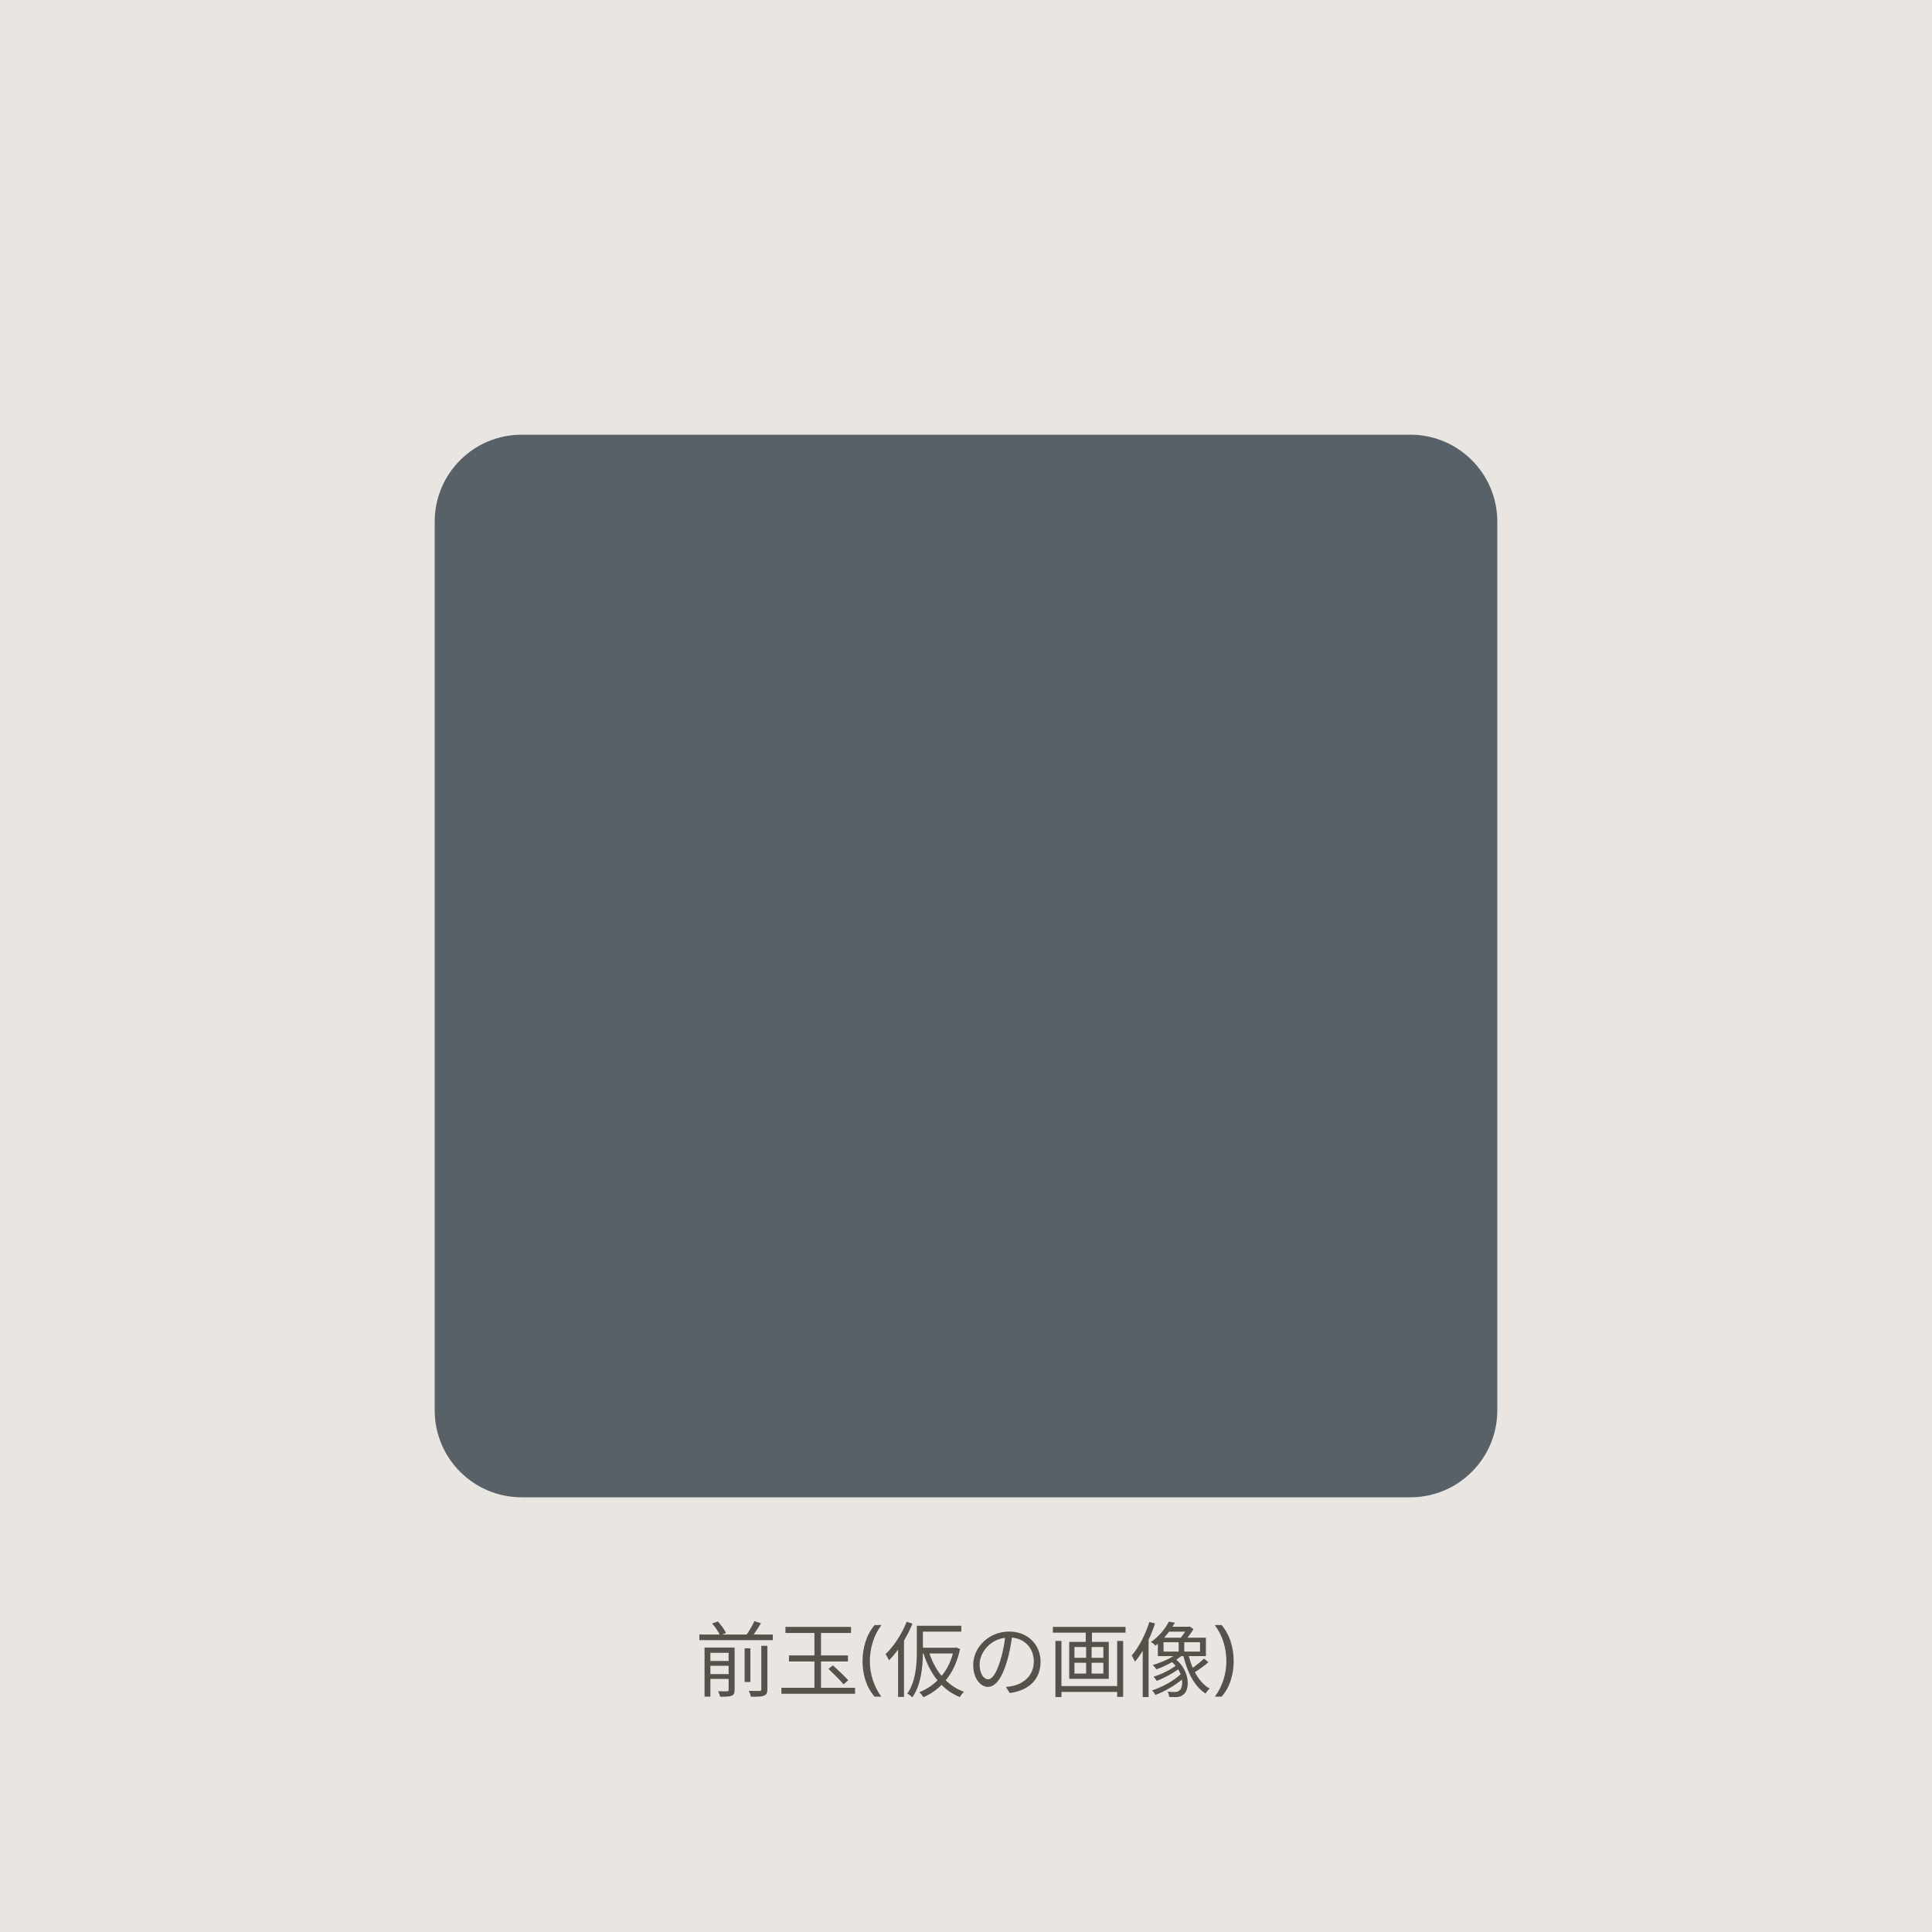
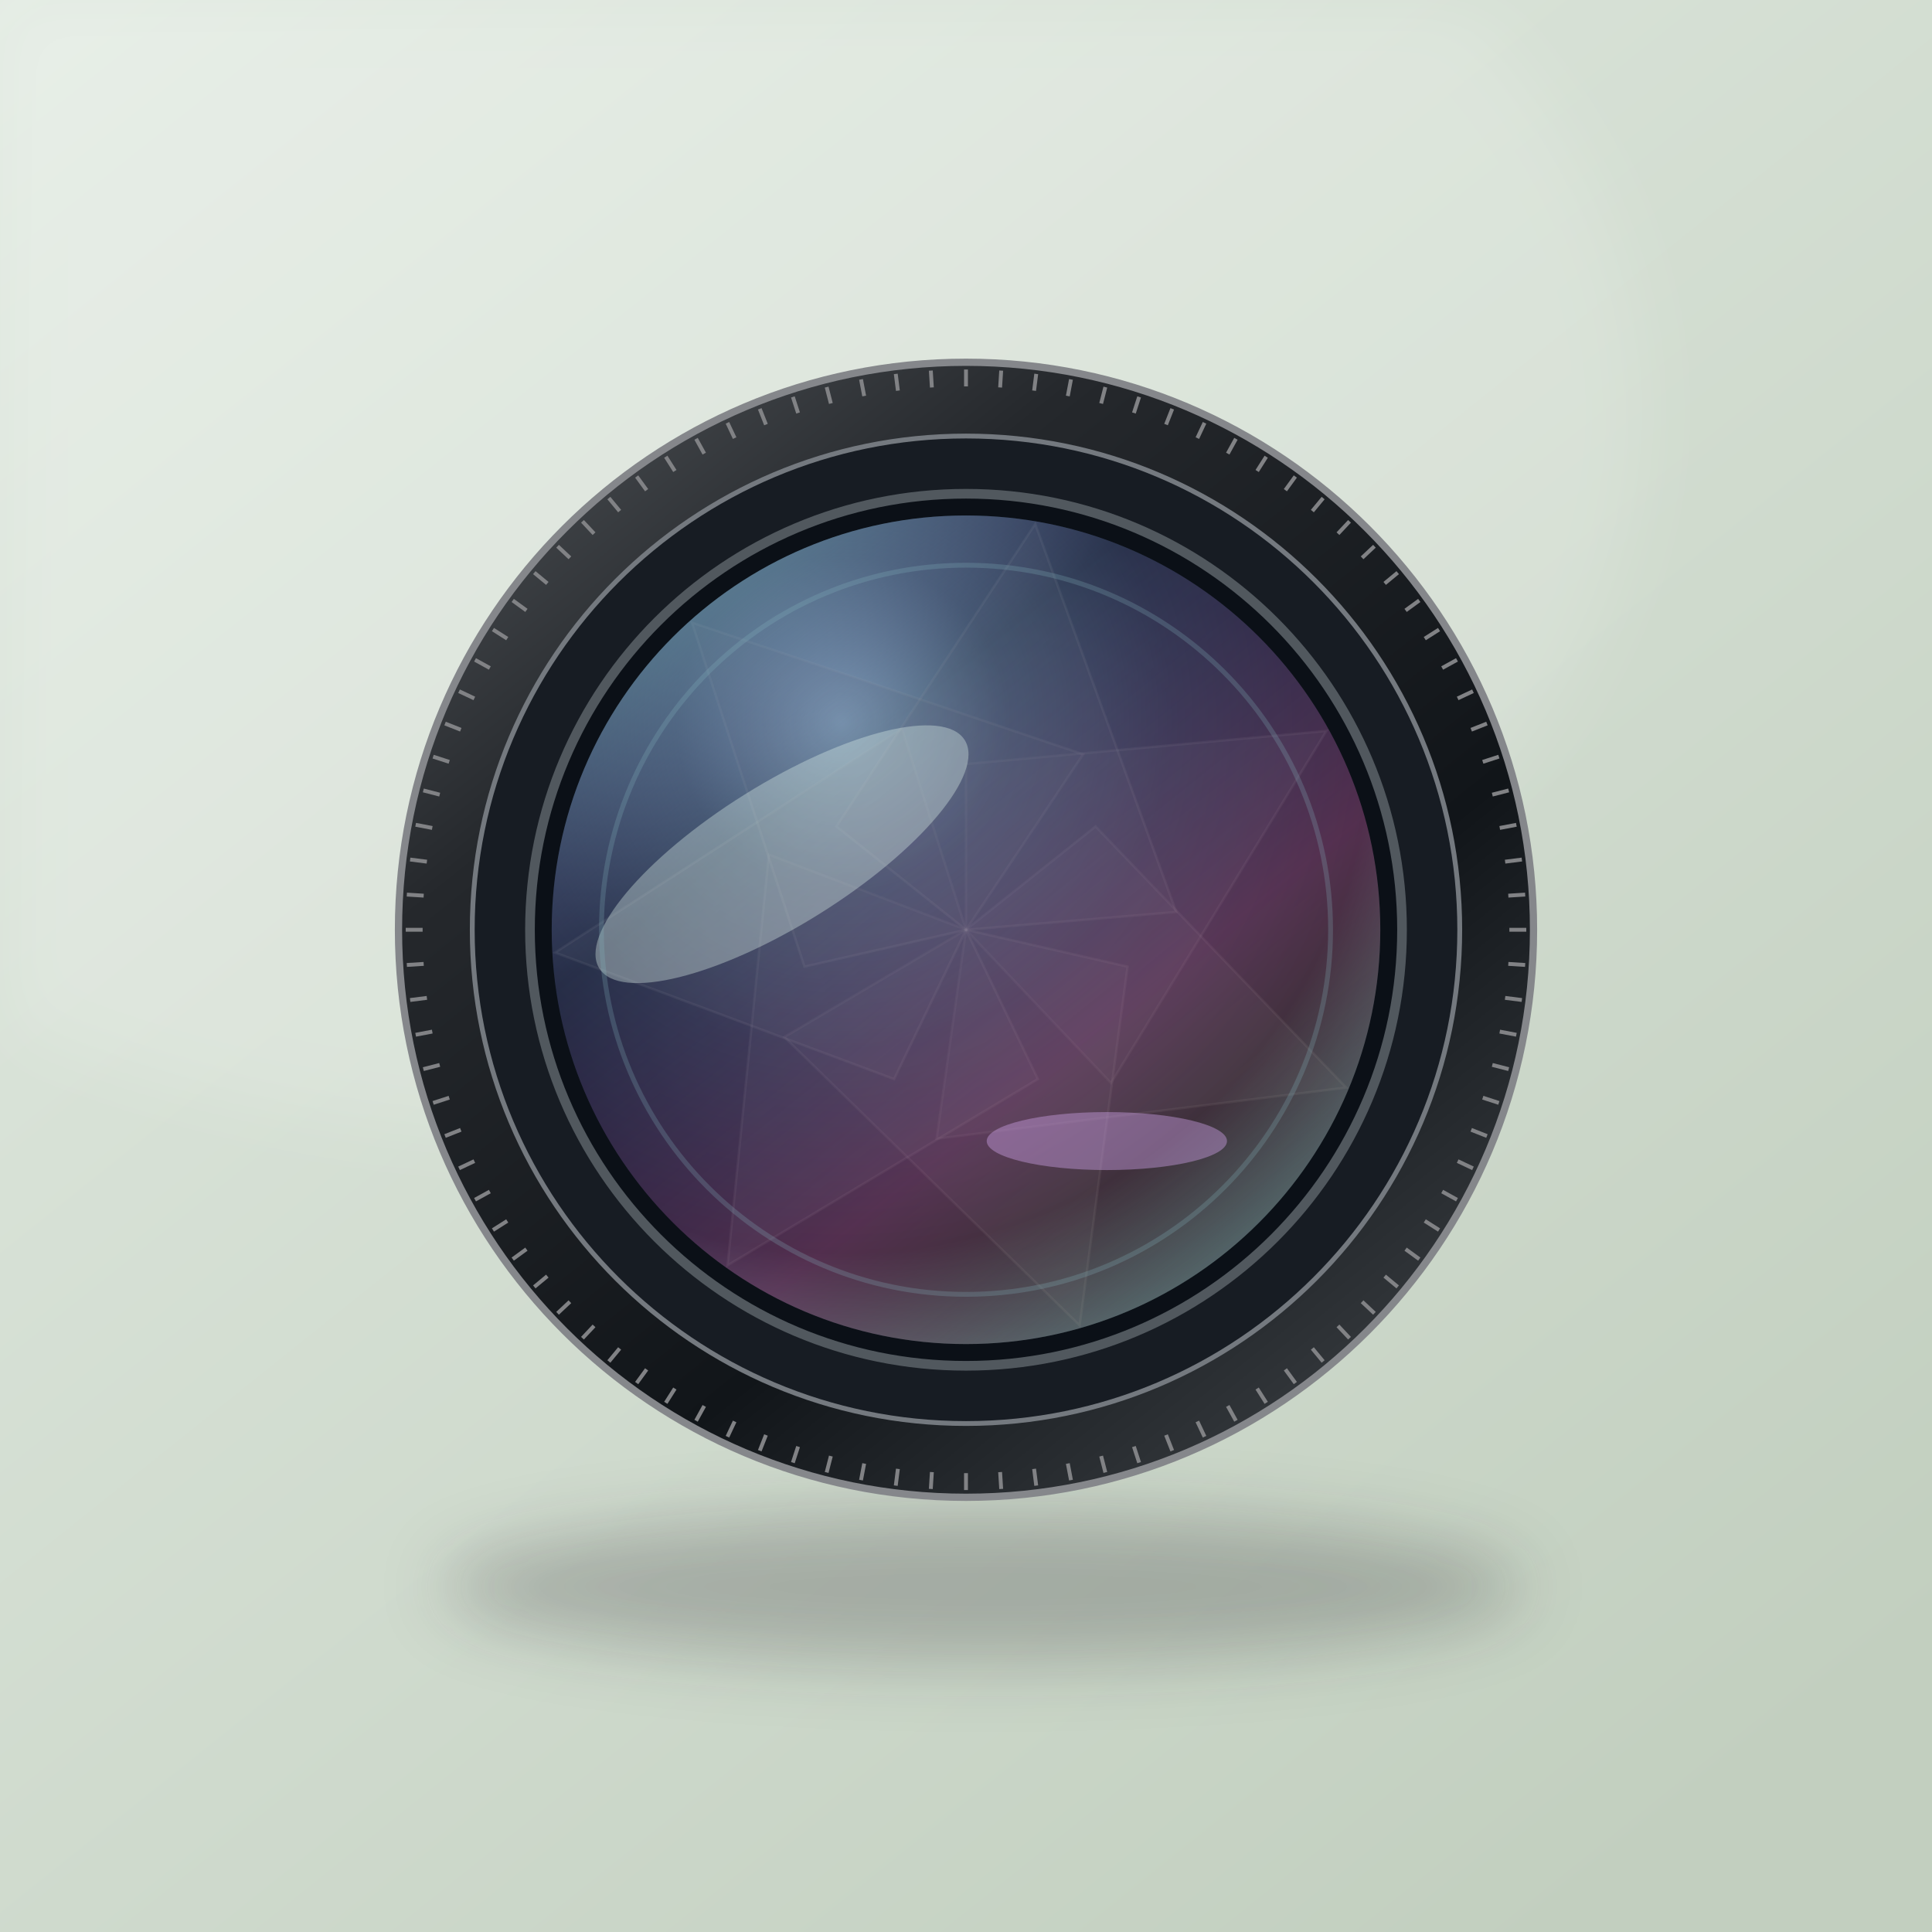
- <svg xmlns="http://www.w3.org/2000/svg" viewBox="0 0 800 800" role="img" aria-label="前玉(仮の画像)">
-   <rect width="800" height="800" fill="#e9e6e1" />
-   <rect x="180" y="180" width="440" height="440" rx="36" fill="#3e4a52" opacity=".85" />
-   <text x="400" y="700" font-family="sans-serif" font-size="34" text-anchor="middle" fill="#55514b">前玉(仮の画像)</text>
+ <svg xmlns="http://www.w3.org/2000/svg" width="800" height="800" viewBox="0 0 800 800" role="img" aria-labelledby="title">
+   <defs>
+     <linearGradient id="bg" x2=".8" y2="1">
+       <stop stop-color="#e4ece4" />
+       <stop offset="1" stop-color="#c2cfbf" />
+     </linearGradient>
+     <linearGradient id="steel" x1="0" y1="0" x2="1" y2=".65">
+       <stop stop-color="#5d636a" />
+       <stop offset=".19" stop-color="#f0f2f3" />
+       <stop offset=".35" stop-color="#a3aab0" />
+       <stop offset=".49" stop-color="#f8f9f8" />
+       <stop offset=".65" stop-color="#707880" />
+       <stop offset=".83" stop-color="#d5d8d9" />
+       <stop offset="1" stop-color="#555d65" />
+     </linearGradient>
+     <linearGradient id="black" x2=".8" y2="1">
+       <stop stop-color="#53575b" />
+       <stop offset=".3" stop-color="#25282c" />
+       <stop offset=".7" stop-color="#111519" />
+       <stop offset="1" stop-color="#383c40" />
+     </linearGradient>
+     <linearGradient id="leather" x2=".85" y2="1">
+       <stop stop-color="#45434a" />
+       <stop offset=".35" stop-color="#25242b" />
+       <stop offset=".7" stop-color="#17171d" />
+       <stop offset="1" stop-color="#333139" />
+     </linearGradient>
+     <linearGradient id="gold" x2=".8" y2="1">
+       <stop stop-color="#8a7042" />
+       <stop offset=".25" stop-color="#f6e7b8" />
+       <stop offset=".45" stop-color="#ba9a5e" />
+       <stop offset=".6" stop-color="#f3e7c6" />
+       <stop offset="1" stop-color="#7a5f36" />
+     </linearGradient>
+     <radialGradient id="glass" cx=".35" cy=".25" r=".8">
+       <stop stop-color="#769eac" />
+       <stop offset=".25" stop-color="#35505d" />
+       <stop offset=".5" stop-color="#192936" />
+       <stop offset=".8" stop-color="#090f1b" />
+       <stop offset="1" stop-color="#3c5965" />
+     </radialGradient>
+     <linearGradient id="coating" x2=".8" y2="1">
+       <stop stop-color="#7cdbc8" stop-opacity=".7" />
+       <stop offset=".35" stop-color="#8a6cce" stop-opacity=".15" />
+       <stop offset=".7" stop-color="#c05d9a" stop-opacity=".4" />
+       <stop offset="1" stop-color="#dbc284" stop-opacity=".1" />
+     </linearGradient>
+     <linearGradient id="glint" x2="1" y2="1">
+       <stop stop-color="#ffffff" stop-opacity=".6" />
+       <stop offset=".45" stop-color="#ffffff" stop-opacity=".03" />
+       <stop offset="1" stop-color="#ffffff" stop-opacity=".12" />
+     </linearGradient>
+     <linearGradient id="foil" x2="1" y2=".75">
+       <stop stop-color="#adaddc" />
+       <stop offset=".17" stop-color="#a9e1df" />
+       <stop offset=".33" stop-color="#e6e5a6" />
+       <stop offset=".5" stop-color="#e4a6c4" />
+       <stop offset=".68" stop-color="#a2b9ec" />
+       <stop offset=".85" stop-color="#95d9cb" />
+       <stop offset="1" stop-color="#e6c598" />
+     </linearGradient>
+     <linearGradient id="blue" x2="1" y2="1">
+       <stop stop-color="#193252" />
+       <stop offset=".5" stop-color="#437f9d" />
+       <stop offset="1" stop-color="#152a51" />
+     </linearGradient>
+     <linearGradient id="armor" x2="1" y2=".6">
+       <stop stop-color="#b2d0cf" />
+       <stop offset=".2" stop-color="#627f85" />
+       <stop offset=".55" stop-color="#294953" />
+       <stop offset=".8" stop-color="#61858a" />
+       <stop offset="1" stop-color="#193a46" />
+     </linearGradient>
+     <linearGradient id="cape" x2="1" y2=".3">
+       <stop stop-color="#4a344b" />
+       <stop offset=".3" stop-color="#8e6976" />
+       <stop offset=".5" stop-color="#4d354d" />
+       <stop offset=".75" stop-color="#a27b86" />
+       <stop offset="1" stop-color="#4d3448" />
+     </linearGradient>
+     <linearGradient id="skin" x2="1" y2=".3">
+       <stop stop-color="#f3cdb2" />
+       <stop offset=".5" stop-color="#c8937e" />
+       <stop offset="1" stop-color="#825a54" />
+     </linearGradient>
+     <filter id="blur" x="-.5" y="-.8" width="2" height="2.6">
+       <feGaussianBlur stdDeviation="14" />
+     </filter>
+     <filter id="grain">
+       <feTurbulence type="fractalNoise" baseFrequency=".65" numOctaves="3" seed="12" result="noise" />
+       <feColorMatrix in="noise" type="saturate" values="0" />
+       <feComposite in2="SourceGraphic" operator="in" />
+       <feBlend in="SourceGraphic" mode="soft-light" />
+     </filter>
+     <pattern id="pebble" width="9" height="8" patternUnits="userSpaceOnUse">
+       <path d="M1 2q2-2 4 0M4 6q2-2 4 0" fill="none" stroke="#b4a5ac" stroke-opacity=".14" stroke-width=".7" />
+     </pattern>
+     <pattern id="weave" width="7" height="7" patternUnits="userSpaceOnUse">
+       <path d="M0 0L7 7M0 7L7 0" stroke="#d3c3b5" stroke-opacity=".14" stroke-width=".7" />
+     </pattern>
+   </defs>
+   <rect x="0" y="0" width="800" height="800" rx="0" fill="url(#bg)" />
+   <ellipse cx="240" cy="170" rx="440" ry="300" fill="#fff" opacity=".15" filter="url(#blur)" />
+   <ellipse cx="407" cy="657" rx="224" ry="31" fill="#25222b" opacity=".24" filter="url(#blur)" />
+   <g transform="">
+     <circle cx="400" cy="385" r="235" fill="url(#black)" stroke="#85878b" stroke-width="3" />
+     <path d="M400.00 153.00L400.00 160.00" fill="none" stroke="#818285" stroke-width="1.6" />
+     <path d="M414.57 153.46L414.13 160.44" fill="none" stroke="#818285" stroke-width="1.6" />
+     <path d="M429.08 154.83L428.20 161.77" fill="none" stroke="#818285" stroke-width="1.6" />
+     <path d="M443.47 157.11L442.16 163.99" fill="none" stroke="#818285" stroke-width="1.6" />
+     <path d="M457.70 160.29L455.96 167.07" fill="none" stroke="#818285" stroke-width="1.6" />
+     <path d="M471.69 164.35L469.53 171.01" fill="none" stroke="#818285" stroke-width="1.6" />
+     <path d="M485.40 169.29L482.83 175.80" fill="none" stroke="#818285" stroke-width="1.6" />
+     <path d="M498.78 175.08L495.80 181.41" fill="none" stroke="#818285" stroke-width="1.6" />
+     <path d="M511.77 181.70L508.39 187.83" fill="none" stroke="#818285" stroke-width="1.6" />
+     <path d="M524.31 189.12L520.56 195.03" fill="none" stroke="#818285" stroke-width="1.6" />
+     <path d="M536.37 197.31L532.25 202.97" fill="none" stroke="#818285" stroke-width="1.6" />
+     <path d="M547.88 206.24L543.42 211.63" fill="none" stroke="#818285" stroke-width="1.6" />
+     <path d="M558.81 215.88L554.02 220.98" fill="none" stroke="#818285" stroke-width="1.6" />
+     <path d="M569.12 226.19L564.02 230.98" fill="none" stroke="#818285" stroke-width="1.6" />
+     <path d="M578.76 237.12L573.37 241.58" fill="none" stroke="#818285" stroke-width="1.6" />
+     <path d="M587.69 248.63L582.03 252.75" fill="none" stroke="#818285" stroke-width="1.6" />
+     <path d="M595.88 260.69L589.97 264.44" fill="none" stroke="#818285" stroke-width="1.6" />
+     <path d="M603.30 273.23L597.17 276.61" fill="none" stroke="#818285" stroke-width="1.6" />
+     <path d="M609.92 286.22L603.59 289.20" fill="none" stroke="#818285" stroke-width="1.6" />
+     <path d="M615.71 299.60L609.20 302.17" fill="none" stroke="#818285" stroke-width="1.6" />
+     <path d="M620.65 313.31L613.99 315.47" fill="none" stroke="#818285" stroke-width="1.6" />
+     <path d="M624.71 327.30L617.93 329.04" fill="none" stroke="#818285" stroke-width="1.6" />
+     <path d="M627.89 341.53L621.01 342.84" fill="none" stroke="#818285" stroke-width="1.6" />
+     <path d="M630.17 355.92L623.23 356.80" fill="none" stroke="#818285" stroke-width="1.6" />
+     <path d="M631.54 370.43L624.56 370.87" fill="none" stroke="#818285" stroke-width="1.6" />
+     <path d="M632.00 385.00L625.00 385.00" fill="none" stroke="#818285" stroke-width="1.6" />
+     <path d="M631.54 399.57L624.56 399.13" fill="none" stroke="#818285" stroke-width="1.6" />
+     <path d="M630.17 414.08L623.23 413.20" fill="none" stroke="#818285" stroke-width="1.6" />
+     <path d="M627.89 428.47L621.01 427.16" fill="none" stroke="#818285" stroke-width="1.6" />
+     <path d="M624.71 442.70L617.93 440.96" fill="none" stroke="#818285" stroke-width="1.6" />
+     <path d="M620.65 456.69L613.99 454.53" fill="none" stroke="#818285" stroke-width="1.6" />
+     <path d="M615.71 470.40L609.20 467.83" fill="none" stroke="#818285" stroke-width="1.6" />
+     <path d="M609.92 483.78L603.59 480.80" fill="none" stroke="#818285" stroke-width="1.6" />
+     <path d="M603.30 496.77L597.17 493.39" fill="none" stroke="#818285" stroke-width="1.6" />
+     <path d="M595.88 509.31L589.97 505.56" fill="none" stroke="#818285" stroke-width="1.6" />
+     <path d="M587.69 521.37L582.03 517.25" fill="none" stroke="#818285" stroke-width="1.6" />
+     <path d="M578.76 532.88L573.37 528.42" fill="none" stroke="#818285" stroke-width="1.6" />
+     <path d="M569.12 543.81L564.02 539.02" fill="none" stroke="#818285" stroke-width="1.6" />
+     <path d="M558.81 554.12L554.02 549.02" fill="none" stroke="#818285" stroke-width="1.6" />
+     <path d="M547.88 563.76L543.42 558.37" fill="none" stroke="#818285" stroke-width="1.6" />
+     <path d="M536.37 572.69L532.25 567.03" fill="none" stroke="#818285" stroke-width="1.6" />
+     <path d="M524.31 580.88L520.56 574.97" fill="none" stroke="#818285" stroke-width="1.6" />
+     <path d="M511.77 588.30L508.39 582.17" fill="none" stroke="#818285" stroke-width="1.6" />
+     <path d="M498.78 594.92L495.80 588.59" fill="none" stroke="#818285" stroke-width="1.6" />
+     <path d="M485.40 600.71L482.83 594.20" fill="none" stroke="#818285" stroke-width="1.6" />
+     <path d="M471.69 605.65L469.53 598.99" fill="none" stroke="#818285" stroke-width="1.6" />
+     <path d="M457.70 609.71L455.96 602.93" fill="none" stroke="#818285" stroke-width="1.6" />
+     <path d="M443.47 612.89L442.16 606.01" fill="none" stroke="#818285" stroke-width="1.6" />
+     <path d="M429.08 615.17L428.20 608.23" fill="none" stroke="#818285" stroke-width="1.6" />
+     <path d="M414.57 616.54L414.13 609.56" fill="none" stroke="#818285" stroke-width="1.6" />
+     <path d="M400.00 617.00L400.00 610.00" fill="none" stroke="#818285" stroke-width="1.6" />
+     <path d="M385.43 616.54L385.87 609.56" fill="none" stroke="#818285" stroke-width="1.6" />
+     <path d="M370.92 615.17L371.80 608.23" fill="none" stroke="#818285" stroke-width="1.6" />
+     <path d="M356.53 612.89L357.84 606.01" fill="none" stroke="#818285" stroke-width="1.6" />
+     <path d="M342.30 609.71L344.04 602.93" fill="none" stroke="#818285" stroke-width="1.6" />
+     <path d="M328.31 605.65L330.47 598.99" fill="none" stroke="#818285" stroke-width="1.6" />
+     <path d="M314.60 600.71L317.17 594.20" fill="none" stroke="#818285" stroke-width="1.6" />
+     <path d="M301.22 594.92L304.20 588.59" fill="none" stroke="#818285" stroke-width="1.6" />
+     <path d="M288.23 588.30L291.61 582.17" fill="none" stroke="#818285" stroke-width="1.6" />
+     <path d="M275.69 580.88L279.44 574.97" fill="none" stroke="#818285" stroke-width="1.6" />
+     <path d="M263.63 572.69L267.75 567.03" fill="none" stroke="#818285" stroke-width="1.6" />
+     <path d="M252.12 563.76L256.58 558.37" fill="none" stroke="#818285" stroke-width="1.6" />
+     <path d="M241.19 554.12L245.98 549.02" fill="none" stroke="#818285" stroke-width="1.6" />
+     <path d="M230.88 543.81L235.98 539.02" fill="none" stroke="#818285" stroke-width="1.6" />
+     <path d="M221.24 532.88L226.63 528.42" fill="none" stroke="#818285" stroke-width="1.6" />
+     <path d="M212.31 521.37L217.97 517.25" fill="none" stroke="#818285" stroke-width="1.6" />
+     <path d="M204.12 509.31L210.03 505.56" fill="none" stroke="#818285" stroke-width="1.6" />
+     <path d="M196.70 496.77L202.83 493.39" fill="none" stroke="#818285" stroke-width="1.6" />
+     <path d="M190.08 483.78L196.41 480.80" fill="none" stroke="#818285" stroke-width="1.6" />
+     <path d="M184.29 470.40L190.80 467.83" fill="none" stroke="#818285" stroke-width="1.6" />
+     <path d="M179.35 456.69L186.01 454.53" fill="none" stroke="#818285" stroke-width="1.6" />
+     <path d="M175.29 442.70L182.07 440.96" fill="none" stroke="#818285" stroke-width="1.6" />
+     <path d="M172.11 428.47L178.99 427.16" fill="none" stroke="#818285" stroke-width="1.6" />
+     <path d="M169.83 414.08L176.77 413.20" fill="none" stroke="#818285" stroke-width="1.6" />
+     <path d="M168.46 399.57L175.44 399.13" fill="none" stroke="#818285" stroke-width="1.6" />
+     <path d="M168.00 385.00L175.00 385.00" fill="none" stroke="#818285" stroke-width="1.6" />
+     <path d="M168.46 370.43L175.44 370.87" fill="none" stroke="#818285" stroke-width="1.6" />
+     <path d="M169.83 355.92L176.77 356.80" fill="none" stroke="#818285" stroke-width="1.6" />
+     <path d="M172.11 341.53L178.99 342.84" fill="none" stroke="#818285" stroke-width="1.6" />
+     <path d="M175.29 327.30L182.07 329.04" fill="none" stroke="#818285" stroke-width="1.6" />
+     <path d="M179.35 313.31L186.01 315.47" fill="none" stroke="#818285" stroke-width="1.6" />
+     <path d="M184.29 299.60L190.80 302.17" fill="none" stroke="#818285" stroke-width="1.6" />
+     <path d="M190.08 286.22L196.41 289.20" fill="none" stroke="#818285" stroke-width="1.6" />
+     <path d="M196.70 273.23L202.83 276.61" fill="none" stroke="#818285" stroke-width="1.6" />
+     <path d="M204.12 260.69L210.03 264.44" fill="none" stroke="#818285" stroke-width="1.6" />
+     <path d="M212.31 248.63L217.97 252.75" fill="none" stroke="#818285" stroke-width="1.6" />
+     <path d="M221.24 237.12L226.63 241.58" fill="none" stroke="#818285" stroke-width="1.6" />
+     <path d="M230.88 226.19L235.98 230.98" fill="none" stroke="#818285" stroke-width="1.6" />
+     <path d="M241.19 215.88L245.98 220.98" fill="none" stroke="#818285" stroke-width="1.6" />
+     <path d="M252.12 206.24L256.58 211.63" fill="none" stroke="#818285" stroke-width="1.6" />
+     <path d="M263.63 197.31L267.75 202.97" fill="none" stroke="#818285" stroke-width="1.6" />
+     <path d="M275.69 189.12L279.44 195.03" fill="none" stroke="#818285" stroke-width="1.6" />
+     <path d="M288.23 181.70L291.61 187.83" fill="none" stroke="#818285" stroke-width="1.6" />
+     <path d="M301.22 175.08L304.20 181.41" fill="none" stroke="#818285" stroke-width="1.6" />
+     <path d="M314.60 169.29L317.17 175.80" fill="none" stroke="#818285" stroke-width="1.6" />
+     <path d="M328.31 164.35L330.47 171.01" fill="none" stroke="#818285" stroke-width="1.6" />
+     <path d="M342.30 160.29L344.04 167.07" fill="none" stroke="#818285" stroke-width="1.6" />
+     <path d="M356.53 157.11L357.84 163.99" fill="none" stroke="#818285" stroke-width="1.6" />
+     <path d="M370.92 154.83L371.80 161.77" fill="none" stroke="#818285" stroke-width="1.6" />
+     <path d="M385.43 153.46L385.87 160.44" fill="none" stroke="#818285" stroke-width="1.6" />
+     <circle cx="400" cy="385" r="204.45" fill="#171c23" stroke="#74797f" stroke-width="2" />
+     <circle cx="400" cy="385" r="180.55" fill="#0b1017" stroke="#51585e" stroke-width="4" />
+     <circle cx="400" cy="385" r="171.55" fill="url(#glass)" />
+     <g transform="rotate(0 400 385)">
+       <path d="M400 316.38L549.248 302.656L460.043 448.474L400 385Z" fill="#536069" fill-opacity=".14" stroke="#a9b0a9" stroke-opacity=".1" />
+     </g>
+     <g transform="rotate(51.42857 400 385)">
+       <path d="M400 316.38L549.248 302.656L460.043 448.474L400 385Z" fill="#536069" fill-opacity=".14" stroke="#a9b0a9" stroke-opacity=".1" />
+     </g>
+     <g transform="rotate(102.8571 400 385)">
+       <path d="M400 316.38L549.248 302.656L460.043 448.474L400 385Z" fill="#536069" fill-opacity=".14" stroke="#a9b0a9" stroke-opacity=".1" />
+     </g>
+     <g transform="rotate(154.2857 400 385)">
+       <path d="M400 316.38L549.248 302.656L460.043 448.474L400 385Z" fill="#536069" fill-opacity=".14" stroke="#a9b0a9" stroke-opacity=".1" />
+     </g>
+     <g transform="rotate(205.7143 400 385)">
+       <path d="M400 316.38L549.248 302.656L460.043 448.474L400 385Z" fill="#536069" fill-opacity=".14" stroke="#a9b0a9" stroke-opacity=".1" />
+     </g>
+     <g transform="rotate(257.1429 400 385)">
+       <path d="M400 316.38L549.248 302.656L460.043 448.474L400 385Z" fill="#536069" fill-opacity=".14" stroke="#a9b0a9" stroke-opacity=".1" />
+     </g>
+     <g transform="rotate(308.5714 400 385)">
+       <path d="M400 316.38L549.248 302.656L460.043 448.474L400 385Z" fill="#536069" fill-opacity=".14" stroke="#a9b0a9" stroke-opacity=".1" />
+     </g>
+     <circle cx="400" cy="385" r="171.55" fill="url(#coating)" />
+     <ellipse cx="351.966" cy="318.096" rx="89.206" ry="29.163" fill="#e3f7ed" opacity=".35" transform="rotate(-32 400 385)" />
+     <ellipse cx="458.327" cy="472.49" rx="49.749" ry="12.008" fill="#c59cdd" opacity=".45" />
+     <circle cx="400" cy="385" r="150.964" fill="none" stroke="#87b7c0" stroke-width="2" opacity=".24" />
+   </g>
</svg>
